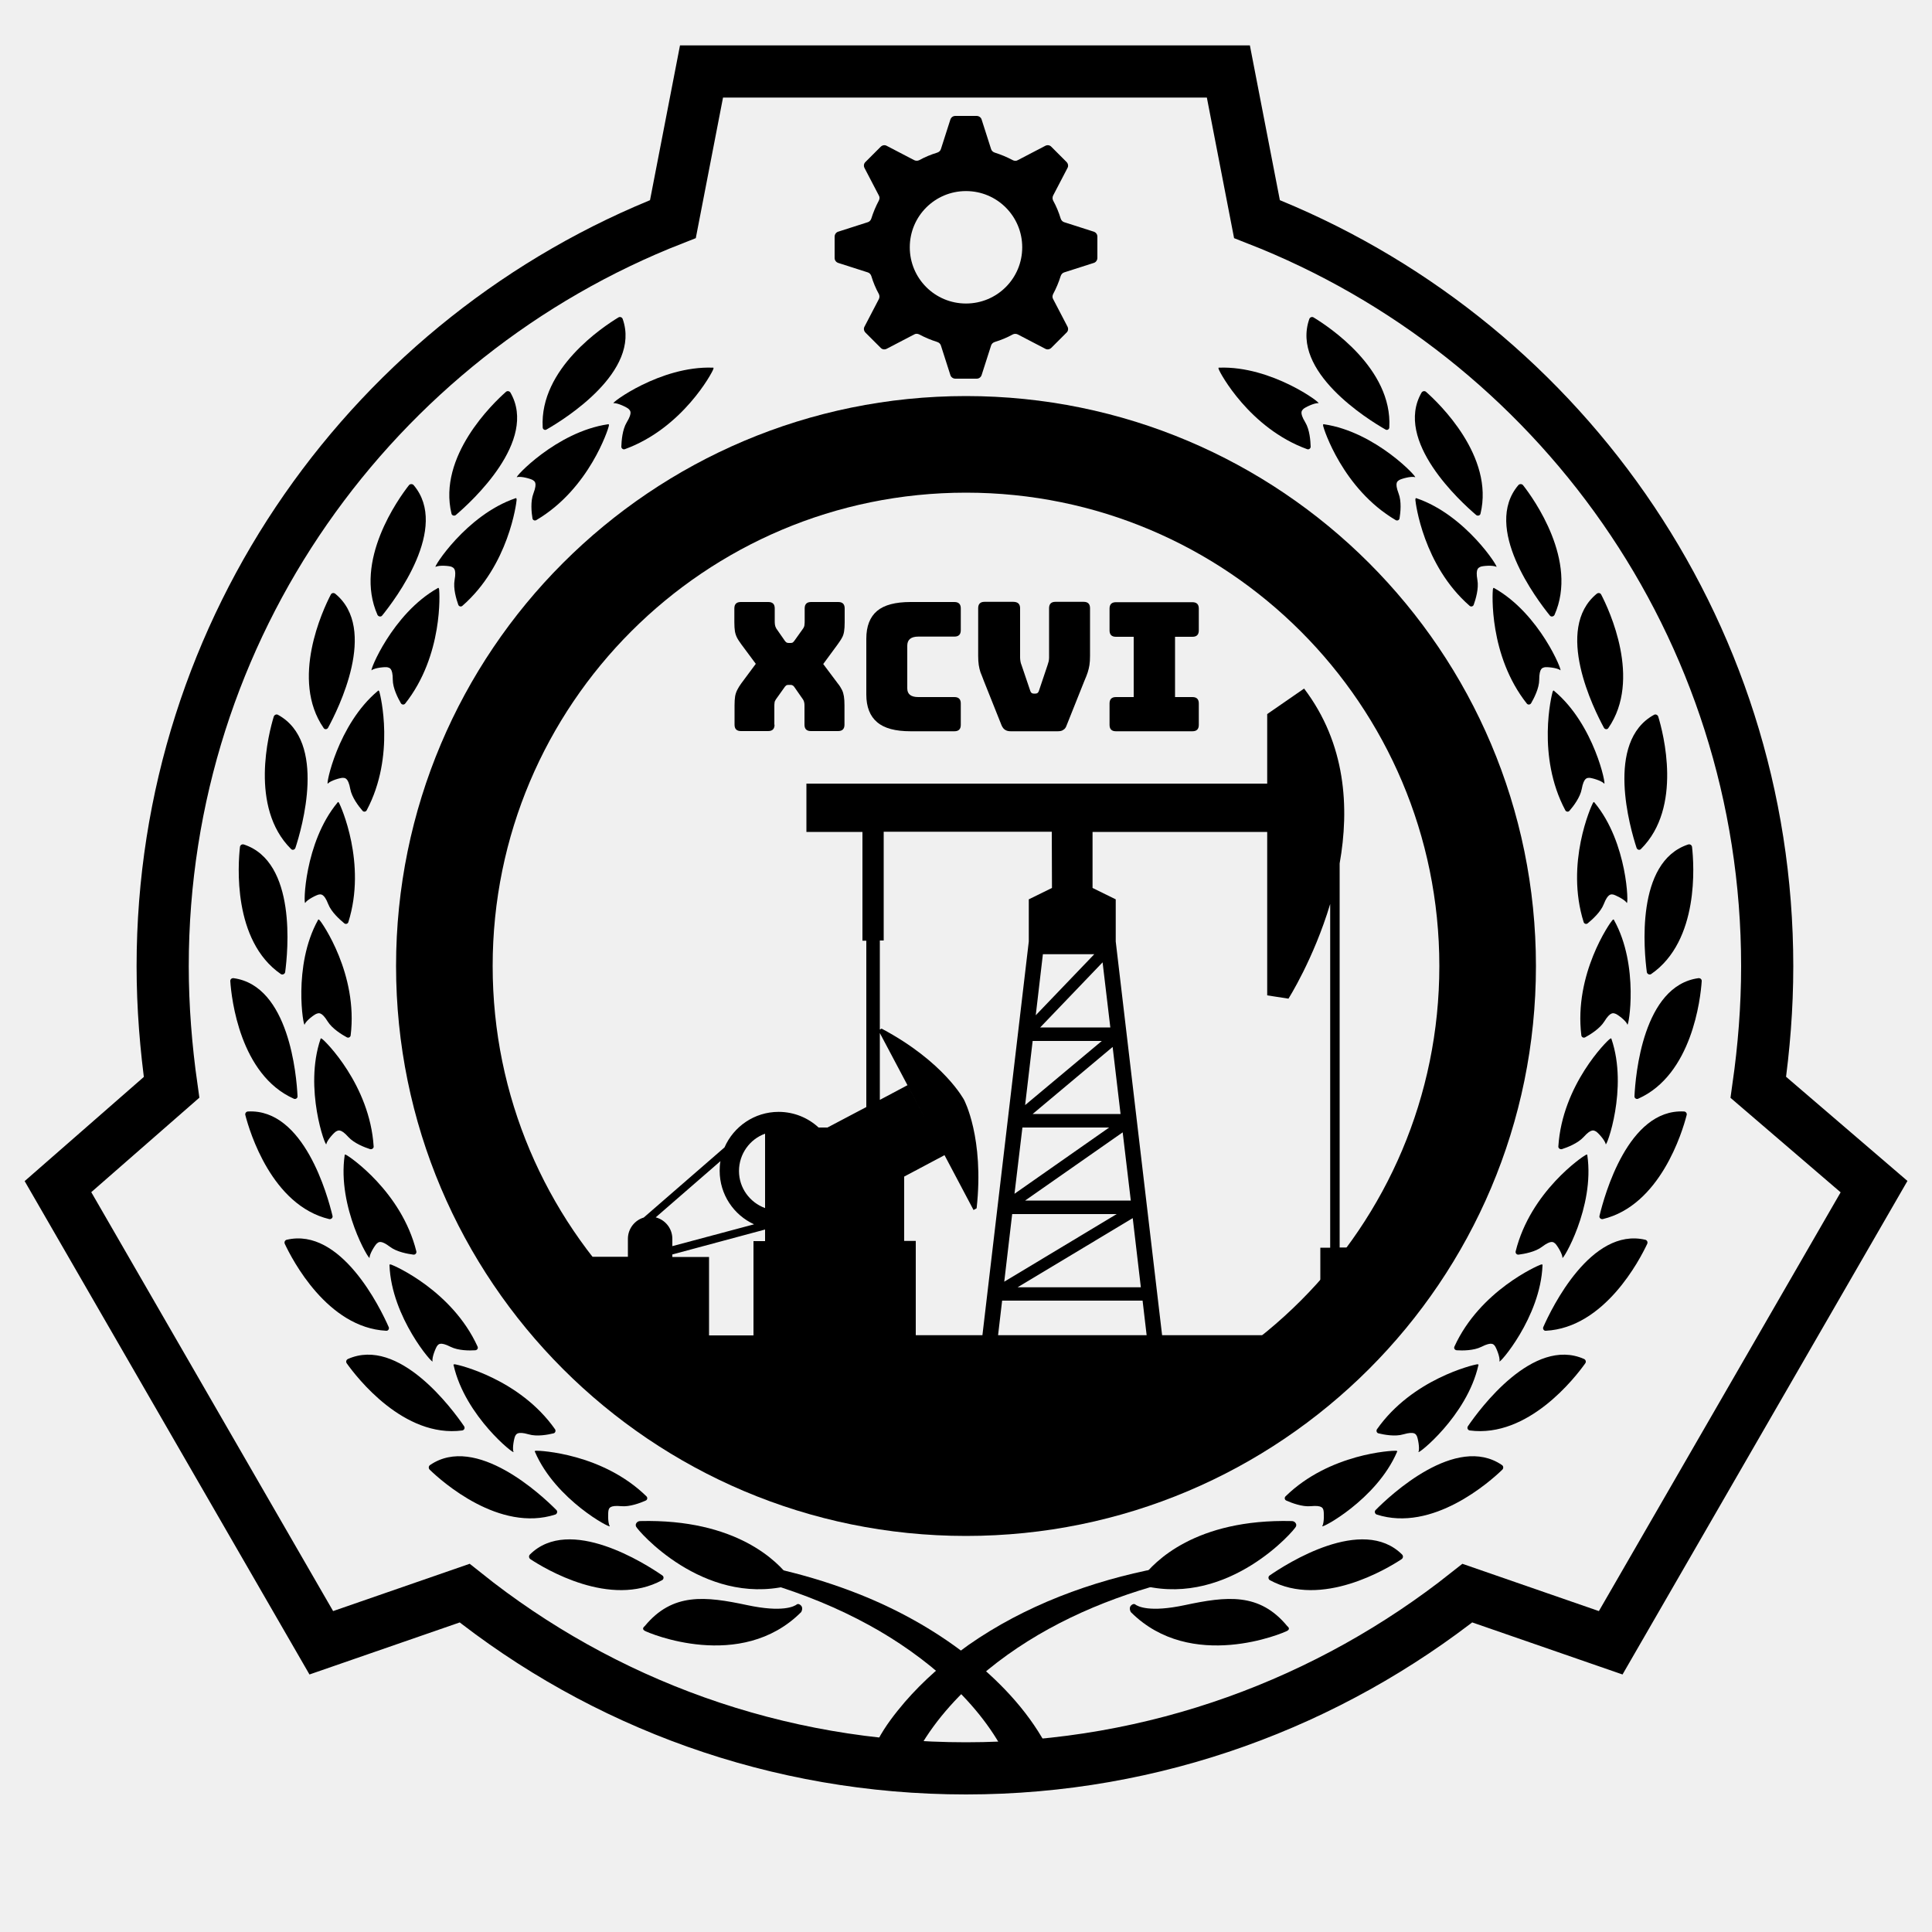
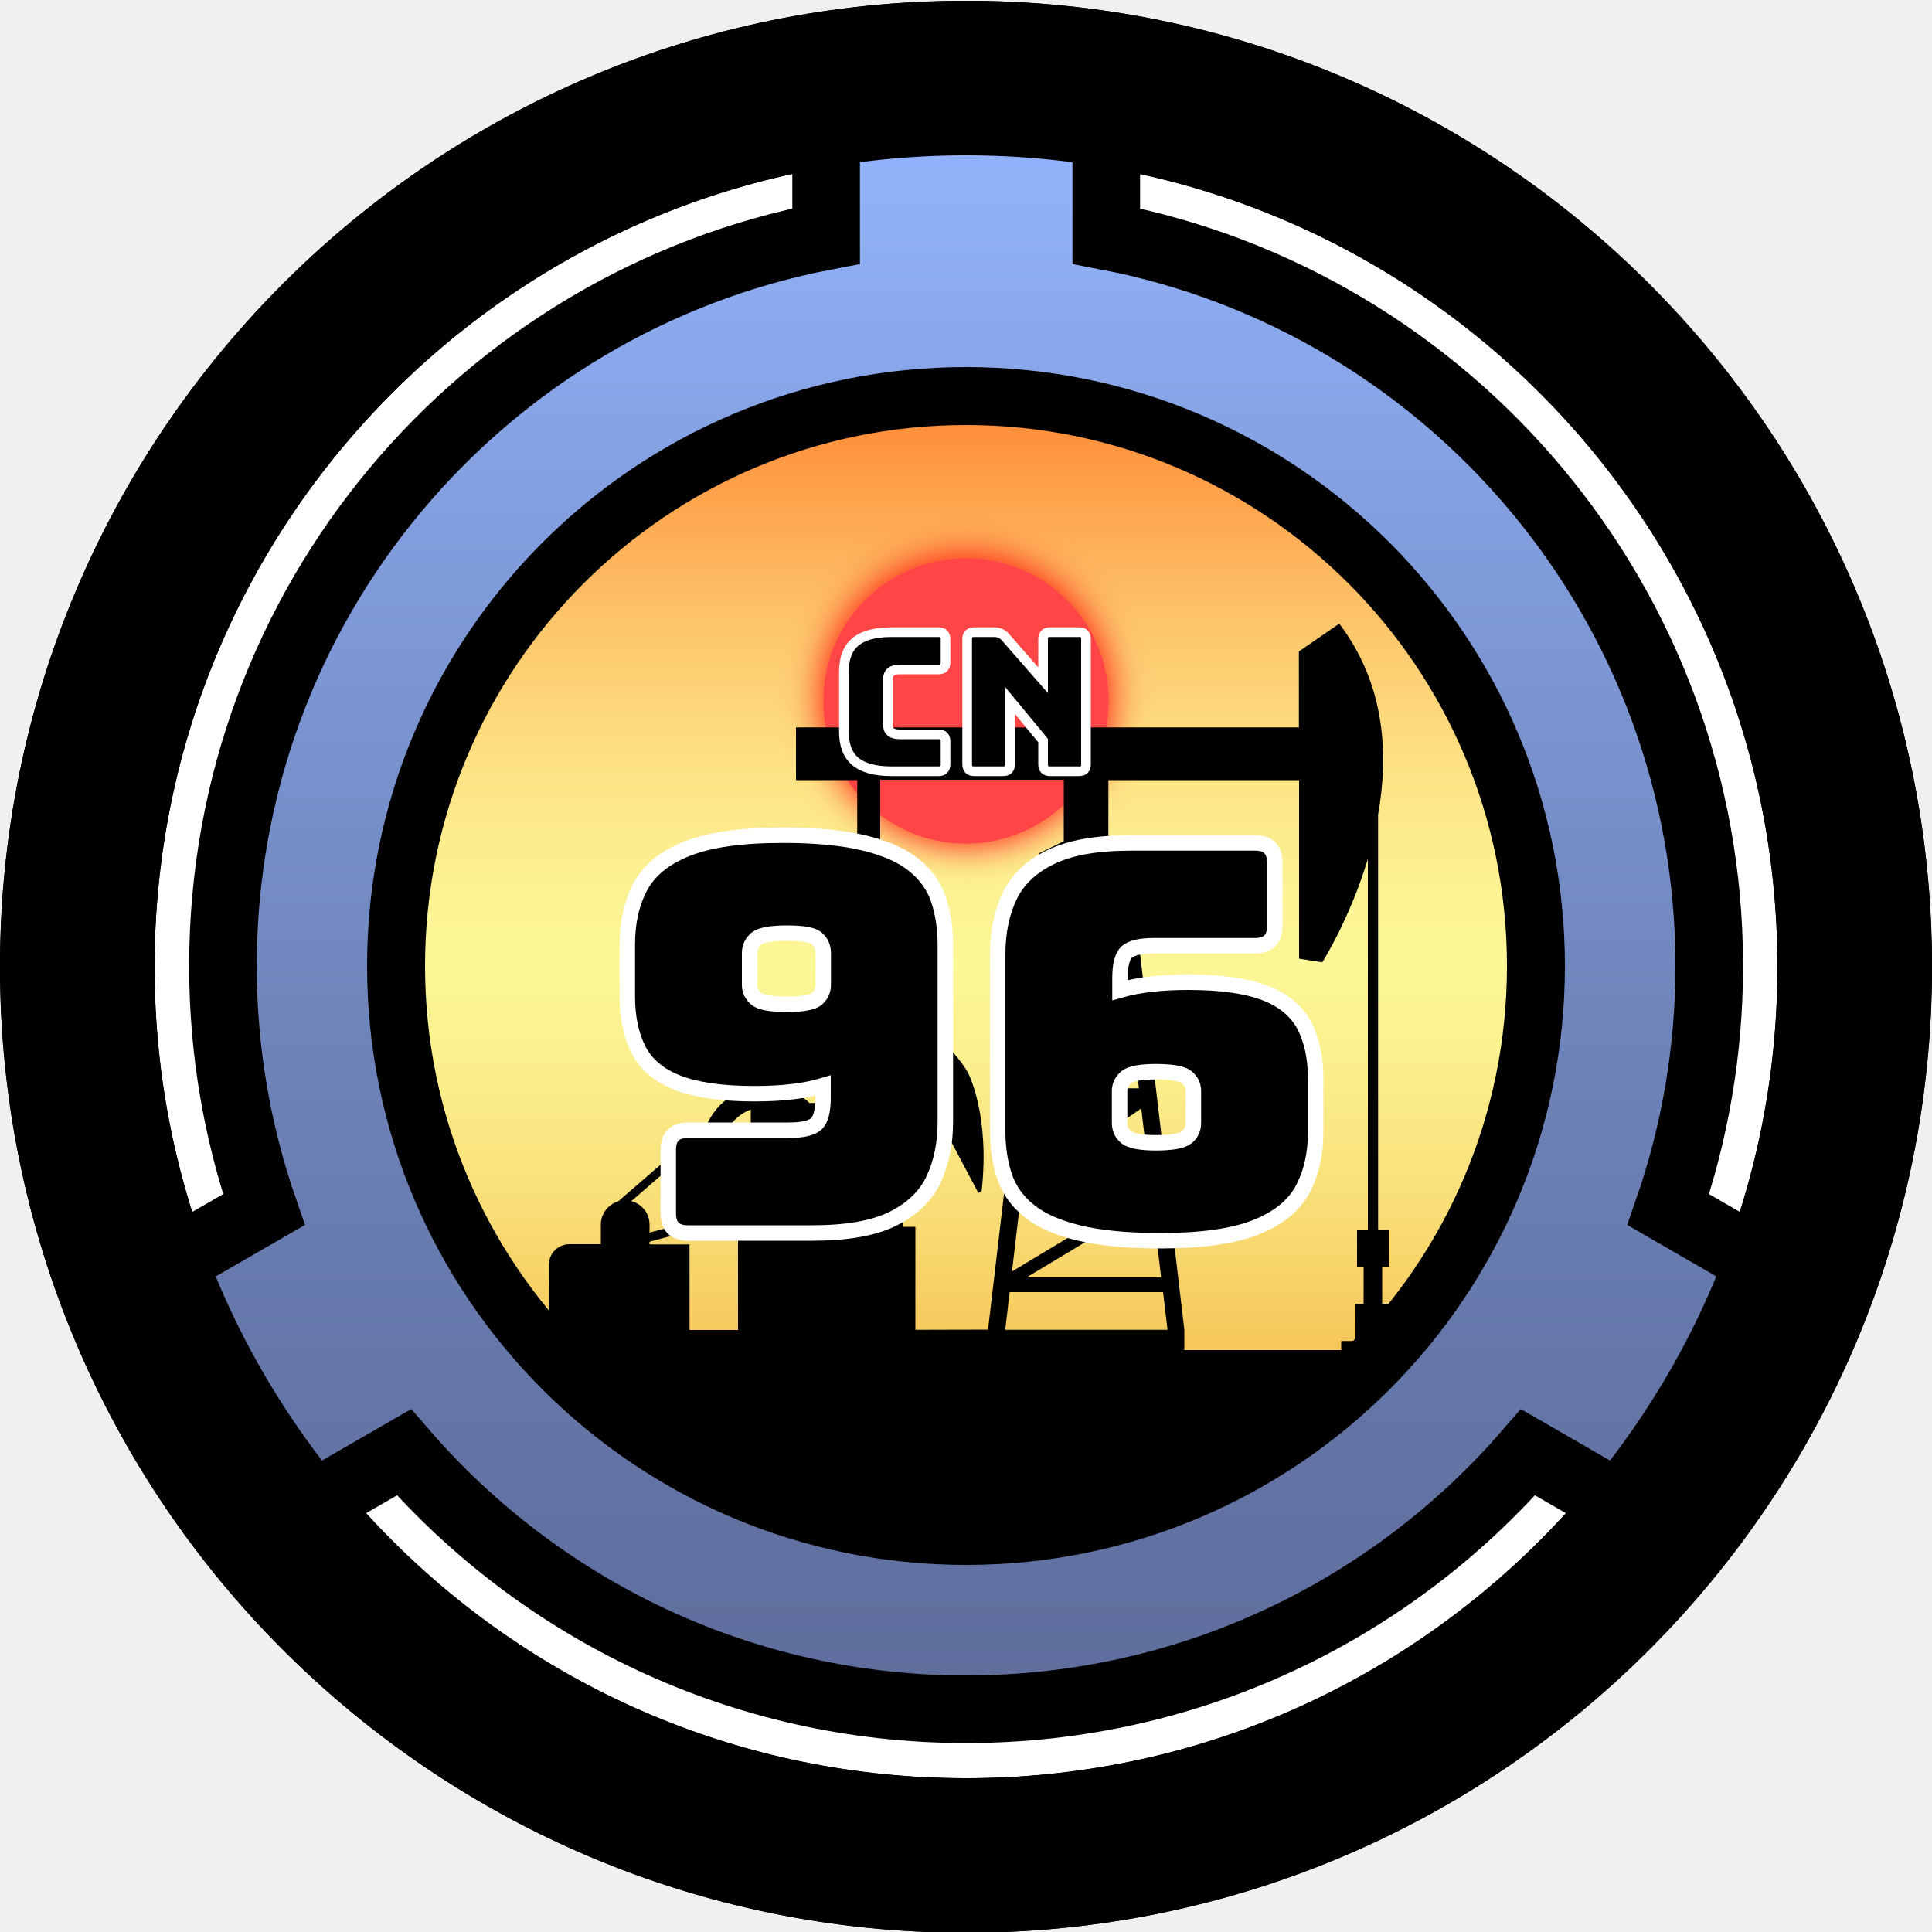
- <svg xmlns="http://www.w3.org/2000/svg" version="1.1" id="site-cn-96-new" x="0px" y="0px" viewBox="0 0 1000 1000" style="enable-background:new 0 0 1000 1000;" xml:space="preserve">
+ <svg xmlns="http://www.w3.org/2000/svg" version="1.1" id="site-cn-96" x="0px" y="0px" viewBox="0 0 1000 1000" style="enable-background:new 0 0 1000 1000;" xml:space="preserve">
  <style type="text/css">
- 	.st0{fill:none;stroke:#000000;stroke-width:27;stroke-miterlimit:10;}
- 	.st1{fill:none;stroke:#000000;stroke-width:50;stroke-miterlimit:10;}
+ 	.st0{fill:#FFFFFF;stroke:#000000;stroke-width:80;stroke-miterlimit:10;}
+ 	.st1{fill:url(#fill_00000115494489618495599400000004459657179379178913_);stroke:#000000;stroke-width:35;stroke-miterlimit:10;}
+ 	.st2{fill:none;stroke:#000000;stroke-width:80;stroke-miterlimit:10;}
+ 	.st3{fill:url(#inner_00000046318588448045186640000006114861183396324520_);stroke:#000000;stroke-width:30;stroke-miterlimit:10;}
+ 	.st4{filter:url(#outer-glow);}
+ 	.st5{fill:#FF4444;}
+ 	.st6{stroke:#FFFFFF;stroke-width:8;stroke-miterlimit:10;}
+ 	.st7{stroke:#FFFFFF;stroke-width:5;stroke-miterlimit:10;}
</style>
-   <g id="frame">
-     <path class="st0" d="M910.1,562.8c2.9-20.5,4.6-41.1,4.6-62.7c0-176.2-109.5-326.3-264.1-386.7L635.8,37H363.1l-14.8,76.4   c-154.6,60.5-264.1,211-264.1,386.7c0,21.1,1.7,42.2,4.6,62.7L30,614.2l136.3,236.1l74.2-25.7c71.3,57,161.4,90.7,259.5,90.7   s188.2-34.2,259.5-90.7l74.2,25.7L970,614.2L910.1,562.8z" />
-     <circle class="st1" cx="500" cy="500" r="270" />
-   </g>
-   <path id="pumpjack" d="M683.4,645.7v21.5h15v-21.5h-5V446.9c5.1-28.7,3.3-61.9-18.4-90.5l-19.1,13.2v36H417.4v25h29v56.3h2V573  l-20.1,10.6h-4.6c-5.4-5-12.7-8.1-20.7-8.1c-12.5,0-23.3,7.6-28,18.4l-41.8,36.3c-4.7,1.4-8.2,5.8-8.2,11v9.3h-19v41h3.7  C358.5,740,425.7,770,500,770c74.5,0,141.9-30.1,190.7-78.9h-89.2l-24-203.8v-21.8l-12-5.9v-29h90.4v84.6l11,1.7  c0,0,13-20.4,21.6-49v177.9h-5.1V645.7z M390,642.4v48.8h-23v-40.6h-19v-1.3l48-12.9v6H390z M396,586.8v38.5  c-7.9-2.9-13.5-10.4-13.5-19.2S388.1,589.6,396,586.8z M339.4,630.1l33.5-29.1c-0.3,1.6-0.4,3.3-0.4,5c0,12.3,7.3,22.9,17.8,27.7  L348,645v-3.8C348,635.9,344.4,631.4,339.4,630.1z M590.5,666.3h-63.8l59.6-35.8L590.5,666.3z M574.7,531.8h-36.3l32.3-33.7  L574.7,531.8z M539.8,493.9h26.6l-30.3,31.6L539.8,493.9z M534.5,538.8h35.8L530.6,572L534.5,538.8z M575.9,541.9l4.1,34.7h-45.5  L575.9,541.9z M529.2,583.6h44.9l-49,34.3L529.2,583.6z M581.1,586.1l4.2,35.3h-54.7L581.1,586.1z M523.9,628.4H578l-58.2,35  L523.9,628.4z M516.6,691.1l2.1-17.9h72.7l2.1,17.9H516.6z M544.5,459.6l-12,5.9v21.8l-24,203.8H474v-48.8h-6V609l20.9-11.1  l-19.2-36.2l-14.3,7.6v-34.6l23.9,45.1l24.6,46.5l1.6-0.9c4-36.5-6.5-56.1-6.5-56.1s-10.3-19.7-42.7-36.9l-0.9,0.5v-46.1h2v-56.3h87  L544.5,459.6L544.5,459.6z" />
-   <g id="XCVI">
-     <path d="M400.9,375.1c0,2.2-1.1,3.3-3.3,3.3h-14.1c-2.2,0-3.3-1.1-3.3-3.3v-10c0-1.9,0.1-3.5,0.3-4.7c0.2-1.2,0.6-2.3,1.1-3.3   s1.2-2.2,2.1-3.4l7.5-10.1l-7.5-10.1c-0.9-1.3-1.7-2.4-2.2-3.4s-0.9-2.1-1.1-3.3c-0.2-1.2-0.3-2.8-0.3-4.7v-7.2   c0-2.2,1.1-3.3,3.3-3.3h14.3c2.2,0,3.3,1.1,3.3,3.3v6.4c0,0.6,0,1.3,0.1,2s0.3,1.3,0.7,2l4.1,5.9c0.3,0.5,0.6,0.9,1,1.2   s0.8,0.4,1.3,0.4h1.1c0.5,0,0.9-0.1,1.2-0.4c0.3-0.3,0.7-0.7,1-1.2l4.2-5.9c0.4-0.6,0.7-1.3,0.7-2c0.1-0.7,0.1-1.3,0.1-2v-6.4   c0-2.2,1.1-3.3,3.3-3.3h14.1c2.2,0,3.3,1.1,3.3,3.3v7.2c0,1.9-0.1,3.5-0.3,4.7c-0.2,1.2-0.5,2.3-1.1,3.3c-0.5,1-1.3,2.1-2.2,3.4   l-7.5,10.2l7.5,10c1,1.2,1.7,2.4,2.2,3.4s0.8,2.1,1,3.3c0.2,1.2,0.3,2.8,0.3,4.7v10c0,2.2-1.1,3.3-3.3,3.3h-14.1   c-2.2,0-3.3-1.1-3.3-3.3v-9.2c0-0.1,0-0.2,0-0.4c0-0.6,0-1.1-0.1-1.7s-0.3-1.2-0.7-1.8l-4.1-5.9c-0.4-0.6-0.7-1-1-1.2   s-0.7-0.4-1.2-0.4H408c-0.5,0-0.9,0.1-1.2,0.4c-0.3,0.2-0.7,0.7-1,1.2l-4.2,5.9c-0.4,0.6-0.7,1.2-0.7,1.8c-0.1,0.6-0.1,1.2-0.1,1.7   c0,0.2,0,0.3,0,0.4v9.2H400.9z" />
-     <path d="M494,378.5h-22.7c-7.8,0-13.6-1.5-17.3-4.7c-3.7-3.1-5.6-7.9-5.6-14.3v-28.9c0-6.5,1.9-11.3,5.6-14.4s9.5-4.6,17.3-4.6H494   c2.2,0,3.3,1.1,3.3,3.3v11.3c0,2.2-1.1,3.3-3.3,3.3h-18.7c-3.8,0-5.7,1.6-5.7,4.7v22.1c0,3,1.9,4.5,5.7,4.5H494   c2.2,0,3.3,1.1,3.3,3.3v11.1C497.3,377.4,496.2,378.5,494,378.5z" />
-     <path d="M547.4,378.5h-24.2c-1.2,0-2.1-0.2-2.9-0.7c-0.7-0.4-1.4-1.2-1.9-2.4l-9.1-22.8c-0.7-1.9-1.3-3.4-1.8-4.6   c-0.4-1.2-0.7-2.5-0.9-3.8c-0.2-1.3-0.3-2.9-0.3-4.8v-24.6c0-2.2,1.1-3.3,3.3-3.3h14.8c2.4,0,3.6,1.1,3.6,3.3v25.7   c0,0.6,0.1,1.2,0.2,1.9c0.1,0.6,0.3,1.3,0.6,2l4.4,13c0.3,1.1,0.9,1.6,1.8,1.6h1c0.9,0,1.5-0.5,1.8-1.6l4.4-13.1   c0.2-0.7,0.4-1.3,0.6-2c0.1-0.6,0.2-1.2,0.2-1.9v-25.6c0-2.2,1.1-3.3,3.3-3.3h14.6c2.2,0,3.3,1.1,3.3,3.3v24.6   c0,1.9-0.1,3.5-0.3,4.8s-0.5,2.5-0.9,3.8c-0.4,1.2-1,2.8-1.8,4.6l-9.1,22.8c-0.4,1.2-1,2-1.8,2.4   C549.7,378.3,548.7,378.5,547.4,378.5z" />
-     <path d="M577.6,378.5c-2.2,0-3.3-1.1-3.3-3.3v-11.1c0-2.2,1.1-3.3,3.3-3.3h9.2v-31.2h-9.2c-2.2,0-3.3-1.1-3.3-3.3V315   c0-2.2,1.1-3.3,3.3-3.3h39.6c2.2,0,3.3,1.1,3.3,3.3v11.3c0,2.2-1.1,3.3-3.3,3.3h-9v31.2h9c2.2,0,3.3,1.1,3.3,3.3v11.1   c0,2.2-1.1,3.3-3.3,3.3H577.6z" />
-   </g>
-   <g id="wheat_ears">
-     <g>
-       <g>
-         <path d="M454.5,900.4c3.7-7,8.7-13.4,13.8-19.4c9.7-11.2,20.9-20.9,32.9-29.5c29.3-20.5,63.6-33.2,98.6-39.9l2,8.1     c-32.7,8.9-64.2,23.1-90.5,44.6c-13.9,11.6-26.6,25-35.6,40.8c-0.6,1.2-1.3,2.3-1.8,3.5c-0.1,0.1-0.2,0.3-0.2,0.3     C473.6,909.1,454.5,900.4,454.5,900.4L454.5,900.4z" />
-       </g>
-       <path d="M591.1,816.8c6.3-8.5,27.7-30.7,77.5-29.5c0.7,0,1.5,0.3,1.9,0.9c0.4,0.5,0.6,1.1,0.3,1.9c-0.7,1.9-34.4,41-78.3,30.8    C590.8,820.6,590,818.4,591.1,816.8z" />
-       <path d="M586.5,830.3c0.3-0.1,0.7-0.1,1,0.1c1.4,1.1,7.5,4.3,25.8,0.4c21.6-4.6,38.6-6.6,53,10.9c0,0,1.9,1.3,0,2.4    c-1.9,1.1-49.7,21.5-80.9-9.6c-0.1-0.1-0.2-0.2-0.2-0.3C584.9,833.6,584,831.3,586.5,830.3z" />
-       <g>
-         <path d="M665.4,774.5c-0.7,0.7-0.5,1.8,0.4,2.2c2.7,1.2,8.2,3.3,12.6,2.9c6.1-0.6,6.3,1.1,6.6,2s0.5,6.6-0.6,8.3     s28-13.5,38.7-38.4c0,0,0.6-0.6-0.8-0.6C720.8,750.8,688.2,752.2,665.4,774.5z" />
-         <path d="M657.1,815.5c8.8-6.1,48.1-31.3,68.6-10.9c0.7,0.7,0.6,1.8-0.2,2.4c-7.4,4.9-41.4,25.5-68.2,10.9     C656.4,817.4,656.3,816.1,657.1,815.5z" />
-       </g>
-       <g>
-         <path d="M712.7,739.8c-0.5,0.8-0.1,1.9,0.8,2.1c2.9,0.7,8.6,1.8,12.9,0.5c5.9-1.7,6.4,0,6.9,0.8s1.7,6.4,0.9,8.3     c-0.8,1.8,25-18.4,31-44.8c0,0,0.5-0.7-0.9-0.5C762.8,706.4,731,713.7,712.7,739.8z" />
-         <path d="M712,781.6c7.5-7.6,41.6-39.6,65.4-23.3c0.8,0.5,0.9,1.7,0.2,2.4c-6.4,6.2-36.1,32.6-65.1,23.2     C711.6,783.5,711.3,782.3,712,781.6z" />
-       </g>
-       <g>
-         <path d="M752.8,697c-0.4,0.9,0.2,1.8,1.2,1.9c3,0.2,8.8,0.2,12.8-1.8c5.5-2.8,6.3-1.2,6.9-0.5s2.9,6,2.4,8s21.3-22.7,22.3-49.7     c0,0,0.3-0.7-1-0.3C796.1,655,766,668,752.8,697z" />
-         <path d="M759.8,738.2c6-8.8,33.7-46.5,60.1-34.8c0.9,0.4,1.2,1.5,0.6,2.3c-5.2,7.3-29.5,38.7-59.8,34.7     C759.7,740.2,759.2,739.1,759.8,738.2z" />
-       </g>
-       <g>
-         <path d="M784.5,647.7c-0.2,0.9,0.5,1.8,1.5,1.7c3-0.4,8.7-1.4,12.2-4.1c4.9-3.7,5.9-2.3,6.7-1.7s3.9,5.4,3.8,7.4     s16.8-26.1,12.9-53c0,0,0.2-0.8-1-0.1C819.3,598.5,792.2,616.7,784.5,647.7z" />
-         <path d="M798.8,686.9c4.3-9.8,24.7-51.8,52.8-45.2c0.9,0.2,1.4,1.2,1,2.1c-3.8,8.1-22,43.4-52.5,45     C799.1,688.9,798.4,687.8,798.8,686.9z" />
-       </g>
-       <g>
-         <path d="M806.6,593.4c-0.1,0.9,0.9,1.6,1.8,1.4c2.8-0.9,8.3-3,11.3-6.3c4.1-4.6,5.4-3.3,6.3-2.9c0.9,0.4,4.8,4.6,5.1,6.6     s11.7-28.8,3-54.4c0,0,0-0.8-1,0.1C831.9,538.6,808.6,561.5,806.6,593.4z" />
-         <path d="M827.9,629.3c2.5-10.4,14.8-55.5,43.7-54c1,0,1.7,1,1.4,1.9c-2.2,8.6-13.7,46.7-43.4,53.8     C828.6,631.2,827.6,630.3,827.9,629.3z" />
-       </g>
-       <g>
-         <path d="M818.5,535.9c0.1,0.9,1.1,1.5,2,1c2.6-1.4,7.6-4.5,9.9-8.2c3.2-5.2,4.7-4.3,5.7-4c0.9,0.2,5.6,3.6,6.2,5.6     c0.6,1.9,6.3-30.4-6.9-54.1c0,0-0.1-0.8-1,0.3C833.4,477.5,814.6,504.2,818.5,535.9z" />
-         <path d="M846,567.4c0.5-10.7,4.4-57.2,33.1-61.1c1-0.1,1.8,0.6,1.7,1.6c-0.6,8.9-5,48.4-32.9,60.8     C847,569.1,845.9,568.4,846,567.4z" />
-       </g>
-       <g>
-         <path d="M819.7,477.3c0.3,0.9,1.4,1.2,2.1,0.6c2.3-1.9,6.7-5.8,8.3-9.9c2.2-5.7,3.9-5.1,4.8-5s6.1,2.6,7.1,4.3     c1,1.8,0.6-31.1-16.7-51.9c0,0-0.3-0.8-0.9,0.4C823.7,417.1,810.1,446.8,819.7,477.3z" />
-         <path d="M852.4,503.2c-1.4-10.6-6.1-57.1,21.4-66.1c0.9-0.3,1.9,0.3,2,1.3c1,8.9,3.9,48.5-21.2,65.8     C853.8,504.7,852.6,504.2,852.4,503.2z" />
-       </g>
-       <g>
-         <path d="M810.2,419.4c0.4,0.8,1.6,1,2.2,0.2c2-2.3,5.5-6.9,6.3-11.2c1.1-6.1,2.9-5.7,3.8-5.8s6.5,1.4,7.8,3s-5-30.6-25.9-48     c0,0-0.4-0.7-0.8,0.6C803.2,359.5,795.2,391.2,810.2,419.4z" />
-         <path d="M847.1,438.9c-3.3-10.1-16.4-55,9-68.9c0.8-0.5,1.9,0,2.2,0.9c2.6,8.5,12.7,47-8.9,68.5     C848.7,440.2,847.5,439.9,847.1,438.9z" />
-       </g>
-       <g>
-         <path d="M790.3,364.2c0.6,0.7,1.7,0.6,2.2-0.2c1.5-2.6,4.2-7.8,4.2-12.2c0-6.2,1.8-6.1,2.7-6.4s6.7,0.2,8.2,1.5     s-10.5-29.2-34.2-42.5c0,0-0.5-0.6-0.7,0.8C772.5,306.6,770.5,339.2,790.3,364.2z" />
-         <path d="M830.2,376.7c-5.1-9.4-26.1-51.1-3.7-69.4c0.8-0.6,1.9-0.4,2.3,0.5c4.1,7.9,21,43.9,3.7,69     C832,377.7,830.7,377.6,830.2,376.7z" />
-       </g>
-       <g>
-         <path d="M760.7,313.6c0.7,0.6,1.8,0.3,2.1-0.6c1-2.8,2.7-8.4,1.9-12.8c-1.1-6.1,0.7-6.3,1.5-6.8c0.9-0.5,6.6-1,8.3,0     s-15.7-26.8-41.3-35.5c0,0-0.6-0.5-0.6,0.9C732.7,260.2,736.6,292.6,760.7,313.6z" />
-         <path d="M802.2,318.6c-6.7-8.3-35-45.5-16.3-67.5c0.6-0.7,1.8-0.7,2.4,0c5.5,7,28.7,39.3,16.3,67.2     C804.1,319.2,802.8,319.4,802.2,318.6z" />
-       </g>
-       <g>
-         <path d="M722.4,269.2c0.8,0.5,1.9,0,2-0.9c0.5-3,1.1-8.8-0.5-12.9c-2.2-5.8-0.5-6.3,0.3-6.9c0.8-0.6,6.3-2.2,8.2-1.5     s-20.3-23.5-47.1-27.4c0,0-0.7-0.4-0.4,1C685.1,221.8,694.9,253,722.4,269.2z" />
-         <path d="M764.1,266.6c-8.1-6.9-42.7-38.4-28.3-63.4c0.5-0.8,1.6-1,2.3-0.4c6.7,5.9,35.4,33.4,28.2,63.1     C766.1,266.8,764.9,267.2,764.1,266.6z" />
-       </g>
-       <g>
-         <path d="M676.6,232.5c0.9,0.3,1.8-0.4,1.8-1.3c-0.1-3-0.5-8.8-2.8-12.6c-3.2-5.3-1.7-6.1-1-6.9c0.6-0.7,5.8-3.3,7.8-3     s-24.2-19.4-51.3-18.4c0,0-0.8-0.3-0.2,1C631.3,192.7,646.6,221.6,676.6,232.5z" />
-         <path d="M717.1,222.3c-9.3-5.3-49-30-39.4-57.2c0.3-0.9,1.4-1.3,2.2-0.8c7.6,4.6,40.9,26.4,39.2,56.9     C719.1,222.2,718,222.9,717.1,222.3z" />
-       </g>
+   <filter height="200%" id="outer-glow" width="200%" x="-50%" y="-50%">
+     <feFlood flood-color="#ff0000" result="flood" />
+     <feComposite in="flood" in2="SourceAlpha" operator="in" result="glowColor" />
+     <feGaussianBlur in="glowColor" result="blurredGlow" stdDeviation="10" />
+     <feMerge>
+       <feMergeNode in="blurredGlow" />
+       <feMergeNode in="SourceGraphic" />
+     </feMerge>
+   </filter>
+   <g>
+     <circle id="frame_00000134971329873204934290000006139708022098356885_" class="st0" cx="500" cy="500.4" r="460" />
+     <linearGradient id="fill_00000133494908486898914490000004330770959520297617_" gradientUnits="userSpaceOnUse" x1="500" y1="950" x2="500" y2="115.3" gradientTransform="matrix(1 0 0 -1 0 1000)">
+       <stop offset="1.651615e-07" style="stop-color:#94B6FF" />
+       <stop offset="0.204" style="stop-color:#86A3E5" />
+       <stop offset="0.552" style="stop-color:#7086BD" />
+       <stop offset="0.83" style="stop-color:#6374A5" />
+       <stop offset="1" style="stop-color:#5E6D9C" />
+     </linearGradient>
+     <path id="fill_00000107579207965874954570000000105468029206578824_" style="fill:url(#fill_00000133494908486898914490000004330770959520297617_);stroke:#000000;stroke-width:35;stroke-miterlimit:10;" d="   M926,662.2l-62.5-36.1c13.7-39.5,21.2-82,21.2-126.1c0-187.6-134.4-343.9-312.1-377.8V50h-145v72.2   C249.7,156.1,115.4,312.4,115.4,500c0,44.2,7.5,86.6,21.2,126.1L74,662.2l72.5,125.6l62.6-36.1c70.5,81.4,174.7,133,290.9,133   s220.4-51.5,290.9-133l62.6,36.1L926,662.2z" />
+     <circle id="frame" class="st2" cx="500" cy="500.4" r="460" />
+     <linearGradient id="inner_00000087383159555826468400000015535562007658423944_" gradientUnits="userSpaceOnUse" x1="500" y1="795" x2="500" y2="205" gradientTransform="matrix(1 0 0 -1 0 1000)">
+       <stop offset="0" style="stop-color:#FF8532" />
+       <stop offset="7.833081e-02" style="stop-color:#FEA04A" />
+       <stop offset="0.203" style="stop-color:#FDC66B" />
+       <stop offset="0.319" style="stop-color:#FDE183" />
+       <stop offset="0.422" style="stop-color:#FCF192" />
+       <stop offset="0.5" style="stop-color:#FCF797" />
+       <stop offset="0.582" style="stop-color:#FBF08E" />
+       <stop offset="0.716" style="stop-color:#F9DD76" />
+       <stop offset="0.884" style="stop-color:#F5BE4E" />
+       <stop offset="1" style="stop-color:#F2A52F" />
+     </linearGradient>
+     <circle id="inner" style="fill:url(#inner_00000087383159555826468400000015535562007658423944_);stroke:#000000;stroke-width:30;stroke-miterlimit:10;" cx="500" cy="500" r="295" />
+     <g id="sun" class="st4">
+       <circle class="st5" cx="500" cy="362.8" r="73.9" />
    </g>
-     <g>
-       <g>
-         <path d="M521.8,911.1c-13.8-29.7-43.4-54.3-71.9-69.9c-16.4-9-33.7-16-51.7-21.5l2-8.1c13.7,3,27.3,7,40.5,12     c19.9,7.5,39,17.6,56.1,30.3c16.6,12.6,31.9,27.5,42.6,45.6l0.7,1.3l0.4,0.7l0.4,0.8L521.8,911.1L521.8,911.1z" />
-       </g>
-       <path d="M408.9,816.8c-6.3-8.5-27.7-30.7-77.5-29.5c-0.7,0-1.5,0.3-1.9,0.9c-0.4,0.5-0.6,1.1-0.3,1.9c0.7,1.9,34.4,41,78.3,30.8    C409.2,820.6,410,818.4,408.9,816.8z" />
-       <path d="M413.5,830.3c-0.3-0.1-0.7-0.1-1,0.1c-1.4,1.1-7.5,4.3-25.8,0.4c-21.6-4.6-38.6-6.6-53,10.9c0,0-1.9,1.3,0,2.4    c1.9,1.1,49.7,21.5,80.9-9.6c0.1-0.1,0.2-0.2,0.2-0.3C415.1,833.6,416,831.3,413.5,830.3z" />
-       <g>
-         <path d="M334.6,774.5c0.7,0.7,0.5,1.8-0.4,2.2c-2.7,1.2-8.2,3.3-12.6,2.9c-6.1-0.6-6.3,1.1-6.6,2s-0.5,6.6,0.6,8.3     s-28-13.5-38.7-38.4c0,0-0.6-0.6,0.8-0.6C279.2,750.8,311.8,752.2,334.6,774.5z" />
-         <path d="M342.9,815.5c-8.8-6.1-48.1-31.3-68.6-10.9c-0.7,0.7-0.6,1.8,0.2,2.4c7.4,4.9,41.4,25.5,68.2,10.9     C343.6,817.4,343.7,816.1,342.9,815.5z" />
-       </g>
-       <g>
-         <path d="M287.3,739.8c0.5,0.8,0.1,1.9-0.8,2.1c-2.9,0.7-8.6,1.8-12.9,0.5c-5.9-1.7-6.4,0-6.9,0.8s-1.7,6.4-0.9,8.3     c0.8,1.8-25-18.4-31-44.8c0,0-0.5-0.7,0.9-0.5C237.2,706.4,269,713.7,287.3,739.8z" />
-         <path d="M288,781.6c-7.5-7.6-41.6-39.6-65.4-23.3c-0.8,0.5-0.9,1.7-0.2,2.4c6.4,6.2,36.1,32.6,65.1,23.2     C288.4,783.5,288.7,782.3,288,781.6z" />
-       </g>
-       <g>
-         <path d="M247.2,697c0.4,0.9-0.2,1.8-1.2,1.9c-3,0.2-8.8,0.2-12.8-1.8c-5.5-2.8-6.3-1.2-6.9-0.5s-2.9,6-2.4,8     s-21.3-22.7-22.3-49.7c0,0-0.3-0.7,1-0.3C203.9,655,234,668,247.2,697z" />
-         <path d="M240.2,738.2c-6-8.8-33.7-46.5-60.1-34.8c-0.9,0.4-1.2,1.5-0.6,2.3c5.2,7.3,29.5,38.7,59.8,34.7     C240.3,740.2,240.8,739.1,240.2,738.2z" />
-       </g>
-       <g>
-         <path d="M215.5,647.7c0.2,0.9-0.5,1.8-1.5,1.7c-3-0.4-8.7-1.4-12.2-4.1c-4.9-3.7-5.9-2.3-6.7-1.7s-3.9,5.4-3.8,7.4     s-16.8-26.1-12.9-53c0,0-0.2-0.8,1-0.1C180.7,598.5,207.8,616.7,215.5,647.7z" />
-         <path d="M201.2,686.9c-4.3-9.8-24.7-51.8-52.8-45.2c-0.9,0.2-1.4,1.2-1,2.1c3.8,8.1,22,43.4,52.5,45     C200.9,688.9,201.6,687.8,201.2,686.9z" />
-       </g>
-       <g>
-         <path d="M193.4,593.4c0.1,0.9-0.9,1.6-1.8,1.4c-2.8-0.9-8.3-3-11.3-6.3c-4.1-4.6-5.4-3.3-6.3-2.9c-0.9,0.4-4.8,4.6-5.1,6.6     s-11.7-28.8-3-54.4c0,0,0-0.8,1,0.1C168.1,538.6,191.4,561.5,193.4,593.4z" />
-         <path d="M172.1,629.3c-2.5-10.4-14.8-55.5-43.7-54c-1,0-1.7,1-1.4,1.9c2.2,8.6,13.7,46.7,43.4,53.8     C171.4,631.2,172.4,630.3,172.1,629.3z" />
-       </g>
-       <g>
-         <path d="M181.5,535.9c-0.1,0.9-1.1,1.5-2,1c-2.6-1.4-7.6-4.5-9.9-8.2c-3.2-5.2-4.7-4.3-5.7-4c-0.9,0.2-5.6,3.6-6.2,5.6     s-6.3-30.4,6.9-54.1c0,0,0.1-0.8,1,0.3C166.6,477.5,185.4,504.2,181.5,535.9z" />
-         <path d="M154,567.4c-0.5-10.7-4.4-57.2-33.1-61.1c-1-0.1-1.8,0.6-1.7,1.6c0.6,8.9,5,48.4,32.9,60.8     C153,569.1,154.1,568.4,154,567.4z" />
-       </g>
-       <g>
-         <path d="M180.3,477.3c-0.3,0.9-1.4,1.2-2.1,0.6c-2.3-1.9-6.7-5.8-8.3-9.9c-2.2-5.7-3.9-5.1-4.8-5c-1,0.1-6.1,2.6-7.1,4.3     c-1,1.8-0.6-31.1,16.7-51.9c0,0,0.3-0.8,0.9,0.4C176.3,417.1,189.9,446.8,180.3,477.3z" />
-         <path d="M147.6,503.2c1.4-10.6,6.1-57.1-21.4-66.1c-0.9-0.3-1.9,0.3-2,1.3c-1,8.9-3.9,48.5,21.2,65.8     C146.2,504.7,147.4,504.2,147.6,503.2z" />
-       </g>
-       <g>
-         <path d="M189.8,419.4c-0.4,0.8-1.6,1-2.2,0.2c-2-2.3-5.5-6.9-6.3-11.2c-1.1-6.1-2.9-5.7-3.8-5.8c-1-0.1-6.5,1.4-7.8,3     s5-30.6,25.9-48c0,0,0.4-0.7,0.8,0.6C196.8,359.5,204.8,391.2,189.8,419.4z" />
-         <path d="M152.9,438.9c3.3-10.1,16.4-55-9-68.9c-0.8-0.5-1.9,0-2.2,0.9c-2.6,8.5-12.7,47,8.9,68.5     C151.3,440.2,152.5,439.9,152.9,438.9z" />
-       </g>
-       <g>
-         <path d="M209.7,364.2c-0.6,0.7-1.7,0.6-2.2-0.2c-1.5-2.6-4.2-7.8-4.2-12.2c0-6.2-1.8-6.1-2.7-6.4s-6.7,0.2-8.2,1.5     s10.5-29.2,34.2-42.5c0,0,0.5-0.6,0.7,0.8C227.5,306.6,229.5,339.2,209.7,364.2z" />
-         <path d="M169.8,376.7c5.1-9.4,26.1-51.1,3.7-69.4c-0.8-0.6-1.9-0.4-2.3,0.5c-4.1,7.9-21,43.9-3.7,69     C168,377.7,169.3,377.6,169.8,376.7z" />
-       </g>
-       <g>
-         <path d="M239.3,313.6c-0.7,0.6-1.8,0.3-2.1-0.6c-1-2.8-2.7-8.4-1.9-12.8c1.1-6.1-0.7-6.3-1.5-6.8c-0.9-0.5-6.6-1-8.3,0     s15.7-26.8,41.3-35.5c0,0,0.6-0.5,0.6,0.9C267.3,260.2,263.4,292.6,239.3,313.6z" />
-         <path d="M197.8,318.6c6.7-8.3,35-45.5,16.3-67.5c-0.6-0.7-1.8-0.7-2.4,0c-5.5,7-28.7,39.3-16.3,67.2     C195.9,319.2,197.2,319.4,197.8,318.6z" />
-       </g>
-       <g>
-         <path d="M277.6,269.2c-0.8,0.5-1.9,0-2-0.9c-0.5-3-1.1-8.8,0.5-12.9c2.2-5.8,0.5-6.3-0.3-6.9s-6.3-2.2-8.2-1.5     c-1.9,0.7,20.3-23.5,47.1-27.4c0,0,0.7-0.4,0.4,1C314.9,221.8,305.1,253,277.6,269.2z" />
-         <path d="M235.9,266.6c8.1-6.9,42.7-38.4,28.3-63.4c-0.5-0.8-1.6-1-2.3-0.4c-6.7,5.9-35.4,33.4-28.2,63.1     C233.9,266.8,235.1,267.2,235.9,266.6z" />
-       </g>
-       <g>
-         <path d="M323.4,232.5c-0.9,0.3-1.8-0.4-1.8-1.3c0.1-3,0.5-8.8,2.8-12.6c3.2-5.3,1.7-6.1,1-6.9c-0.6-0.7-5.8-3.3-7.8-3     s24.2-19.4,51.3-18.4c0,0,0.8-0.3,0.2,1C368.7,192.7,353.4,221.6,323.4,232.5z" />
-         <path d="M282.9,222.3c9.3-5.3,49-30,39.4-57.2c-0.3-0.9-1.4-1.3-2.2-0.8c-7.6,4.6-40.9,26.4-39.2,56.9     C280.9,222.2,282,222.9,282.9,222.3z" />
-       </g>
+     <path d="M727,694.1h-5.3c-1.2,0-2.1-0.9-2.1-2.1v-17.2h-4.2v-19h3.4v-19.1h-5.5V421.6c5.6-31.3,3.6-67.6-20.1-98.8l-20.9,14.4v39.3   H412v27.3h31.7v61.5h2.2v94L424,570.9h-5c-5.9-5.5-13.9-8.8-22.6-8.8c-13.7,0-25.4,8.3-30.6,20.1L320,621.8c-5.1,1.5-9,6.3-9,12   V644h-16.3c-5.8,0-10.6,4.7-10.6,10.6v34.2h4.5c38.9,61.1,128.2,91.7,209.3,91.7c75.6,0,160.6-28.2,200.7-81H727V694.1z    M326.8,621.7l36.6-31.8c-0.3,1.7-0.4,3.6-0.4,5.5c0,13.4,8,25,19.4,30.2L336.2,638v-4.1C336.2,628,332.2,623.1,326.8,621.7z    M388.6,635.1H382v53.3h-25.1v-44.3h-20.7v-1.4l52.4-14.1L388.6,635.1L388.6,635.1z M388.6,616.4c-8.6-3.2-14.7-11.4-14.7-21   s6.1-18,14.7-21.1V616.4z M453.5,517.5l26.1,49.3l0,0L469.1,547l-15.6,8.3V517.5z M473.8,688.3V635h-6.6v-36.4l22.8-12.1l16.4,31   l1.7-1c4.4-39.9-7.1-61.3-7.1-61.3s-11.2-21.5-46.6-40.3l-1,0.5v-50.3h2.2v-61.5h95v31.8h0.1l-13.1,6.4v23.8l-26.2,222.6   L473.8,688.3L473.8,688.3z M596.4,622.1l4.6,39.1h-69.7L596.4,622.1z M523.8,658.1l4.5-38.2h59.1L523.8,658.1z M535.6,612.2   l55.1-38.5l4.6,38.5H535.6z M529.6,608.4l4.5-37.5h49L529.6,608.4z M539.8,563.3l45.2-37.9l4.5,37.9H539.8z M535.6,558.2l4.3-36.3   H579L535.6,558.2z M544.1,514.3l35.3-36.8l4.4,36.8H544.1z M541.6,507.5l4-34.5h29L541.6,507.5z M520.3,688.3l2.3-19.5H602   l2.3,19.5H520.3z M586.8,465.7v-23.8l-13.1-6.4v-31.7h98.7v92.4l12,1.9c0,0,14.2-22.3,23.6-53.5v192.2h-5.6v19.1h3.4v19h-4.2V692   c0,1.2-0.9,2.1-2.1,2.1h-5.3v4.7H613v-10.6L586.8,465.7z" />
+     <g id="_x39_6">
+       <path class="st6" d="M485.8,465.7c-2.3-6.9-6.5-12.9-12.6-17.8c-6-5-14.6-8.8-25.6-11.5s-25.1-4.1-42.3-4.1c-21.5,0-38,2.3-49.7,7    c-11.6,4.6-19.7,11.2-24.2,19.7s-6.7,18.4-6.7,29.8v26.9c0,11.1,2,20.3,5.9,27.9c3.9,7.5,10.7,13.2,20.3,16.9    c9.6,3.7,22.8,5.6,39.6,5.6c14.3,0,26.2-1.4,35.5-4.2v6.3c0,6.9-1.2,11.5-3.6,13.6c-2.4,2.1-7.1,3.2-14,3.2H356    c-6.7,0-10.1,3.4-10.1,10.1v33c0,6.7,3.4,10.1,10.1,10.1h64.4c17.8,0,31.6-2.4,41.6-7.3c9.9-4.9,17-11.6,21.1-20.2    c4.1-8.6,6.2-18.6,6.2-30v-91.8C489.3,480.4,488.1,472.6,485.8,465.7z M426.1,509.8c0,2.8-1.1,5.2-3.2,7.1    c-2.1,1.9-7.3,2.9-15.5,2.9c-8.4,0-13.8-0.9-16-2.9c-2.3-1.9-3.4-4.3-3.4-7.1v-16.5c0-3,1.2-5.4,3.4-7.4c2.3-1.9,7.6-2.9,16-2.9    c8.2,0,13.4,0.9,15.5,2.9c2.1,1.9,3.2,4.4,3.2,7.4V509.8z" />
+       <path class="st6" d="M675.1,530.8c-4-7.5-10.7-13.1-20.2-16.8c-9.6-3.7-22.8-5.6-39.8-5.6c-14.3,0-26.1,1.4-35.4,4.1v-6.2    c0-6.9,1.2-11.5,3.6-13.6c2.4-2.1,7.1-3.2,14-3.2h52.4c6.7,0,10.1-3.4,10.1-10.1v-33c0-6.7-3.4-10.1-10.1-10.1h-64.4    c-17.5,0-31.3,2.4-41.4,7.3s-17.2,11.6-21.3,20.2c-4.1,8.6-6.2,18.6-6.2,30v91.8c0,8.5,1.2,16.3,3.5,23.2    c2.3,6.9,6.5,12.9,12.6,17.8c6,5,14.6,8.8,25.6,11.5c11,2.7,25.1,4.1,42.3,4.1c21.5,0,38-2.3,49.7-7c11.6-4.6,19.7-11.2,24.2-19.7    s6.7-18.4,6.7-29.8v-26.9C681,547.6,679,538.3,675.1,530.8z M617.7,581.2c0,3-1.1,5.5-3.4,7.4s-7.6,2.9-16,2.9    c-8,0-13.1-1-15.4-2.9s-3.4-4.4-3.4-7.4v-16.5c0-2.8,1.2-5.2,3.4-7.1s7.4-2.9,15.4-2.9c8.4,0,13.7,1,16,2.9s3.4,4.3,3.4,7.1V581.2    z" />
+     </g>
+     <g id="CN">
+       <path class="st7" d="M485.8,399.2h-24.4c-8.4,0-14.6-1.7-18.6-5s-6-8.5-6-15.4v-31.1c0-7,2-12.2,6-15.5s10.2-5,18.6-5h24.4    c2.4,0,3.6,1.2,3.6,3.6v12.1c0,2.4-1.2,3.6-3.6,3.6h-20.1c-4.1,0-6.1,1.7-6.1,5v23.8c0,3.2,2,4.8,6.1,4.8h20.1    c2.4,0,3.6,1.2,3.6,3.6v11.9C489.4,398,488.2,399.2,485.8,399.2z" />
+       <path class="st7" d="M519.2,399.2h-15c-2.4,0-3.6-1.2-3.6-3.6v-64.8c0-2.4,1.2-3.6,3.6-3.6h10.4c2.4,0,4.4,0.9,5.9,2.7l19.4,22.2    v-21.3c0-2.4,1.2-3.6,3.6-3.6h15c2.4,0,3.6,1.2,3.6,3.6v64.8c0,2.4-1.2,3.6-3.6,3.6h-15c-2.4,0-3.6-1.2-3.6-3.6v-12.3l-17.1-20.7    v33C522.8,398,521.7,399.2,519.2,399.2z" />
    </g>
  </g>
-   <path id="cogwheel" d="M549,142.9c-1,3.2-2.3,6.3-3.9,9.3c-0.4,0.8-0.5,1.8,0,2.6l7.4,14.2c0.6,1.1,0.4,2.4-0.5,3.2l-7.8,7.8  c-0.9,0.9-2.2,1.1-3.2,0.5l-14.2-7.4c-0.8-0.4-1.8-0.4-2.6,0c-2.9,1.6-6,2.9-9.3,3.9c-0.9,0.3-1.6,0.9-1.9,1.8l-4.9,15.3  c-0.4,1.2-1.4,1.9-2.6,1.9h-11c-1.2,0-2.3-0.8-2.6-1.9l-4.9-15.3c-0.3-0.9-1-1.5-1.9-1.8c-3.2-1-6.3-2.3-9.3-3.9  c-0.8-0.4-1.8-0.5-2.6,0l-14.2,7.4c-1.1,0.6-2.4,0.4-3.2-0.5l-7.8-7.8c-0.9-0.9-1.1-2.2-0.5-3.2l7.4-14.2c0.4-0.8,0.4-1.8,0-2.6  c-1.6-2.9-2.9-6-3.9-9.3c-0.3-0.9-0.9-1.6-1.8-1.9l-15.3-4.9c-1.2-0.4-1.9-1.4-1.9-2.6v-11c0-1.2,0.8-2.3,1.9-2.6l15.3-4.9  c0.9-0.3,1.5-1,1.8-1.9c1-3.2,2.3-6.3,3.9-9.3c0.4-0.8,0.5-1.8,0-2.6L447.5,87c-0.6-1.1-0.4-2.4,0.5-3.2l7.8-7.8  c0.9-0.9,2.2-1.1,3.2-0.5l14.2,7.4c0.8,0.4,1.8,0.4,2.6,0c2.9-1.6,6-2.9,9.3-3.9c0.9-0.3,1.6-0.9,1.9-1.8l4.9-15.3  c0.4-1.2,1.4-1.9,2.6-1.9h11c1.2,0,2.3,0.8,2.6,1.9l4.9,15.3c0.3,0.9,1,1.5,1.9,1.8c3.2,1,6.3,2.3,9.3,3.9c0.8,0.4,1.8,0.5,2.6,0  l14.2-7.4c1.1-0.6,2.4-0.4,3.2,0.5l7.8,7.8c0.9,0.9,1.1,2.2,0.5,3.2l-7.4,14.2c-0.4,0.8-0.4,1.8,0,2.6c1.6,2.9,2.9,6,3.9,9.3  c0.3,0.9,0.9,1.6,1.8,1.9l15.3,4.9c1.2,0.4,1.9,1.4,1.9,2.6v11c0,1.2-0.8,2.3-1.9,2.6l-15.3,4.9C549.9,141.3,549.3,142,549,142.9z   M500,98.9c-16.1,0-29.1,13-29.1,29.1s13,29.1,29.1,29.1c16.1,0,29.1-13,29.1-29.1S516.1,98.9,500,98.9z" />
</svg>
